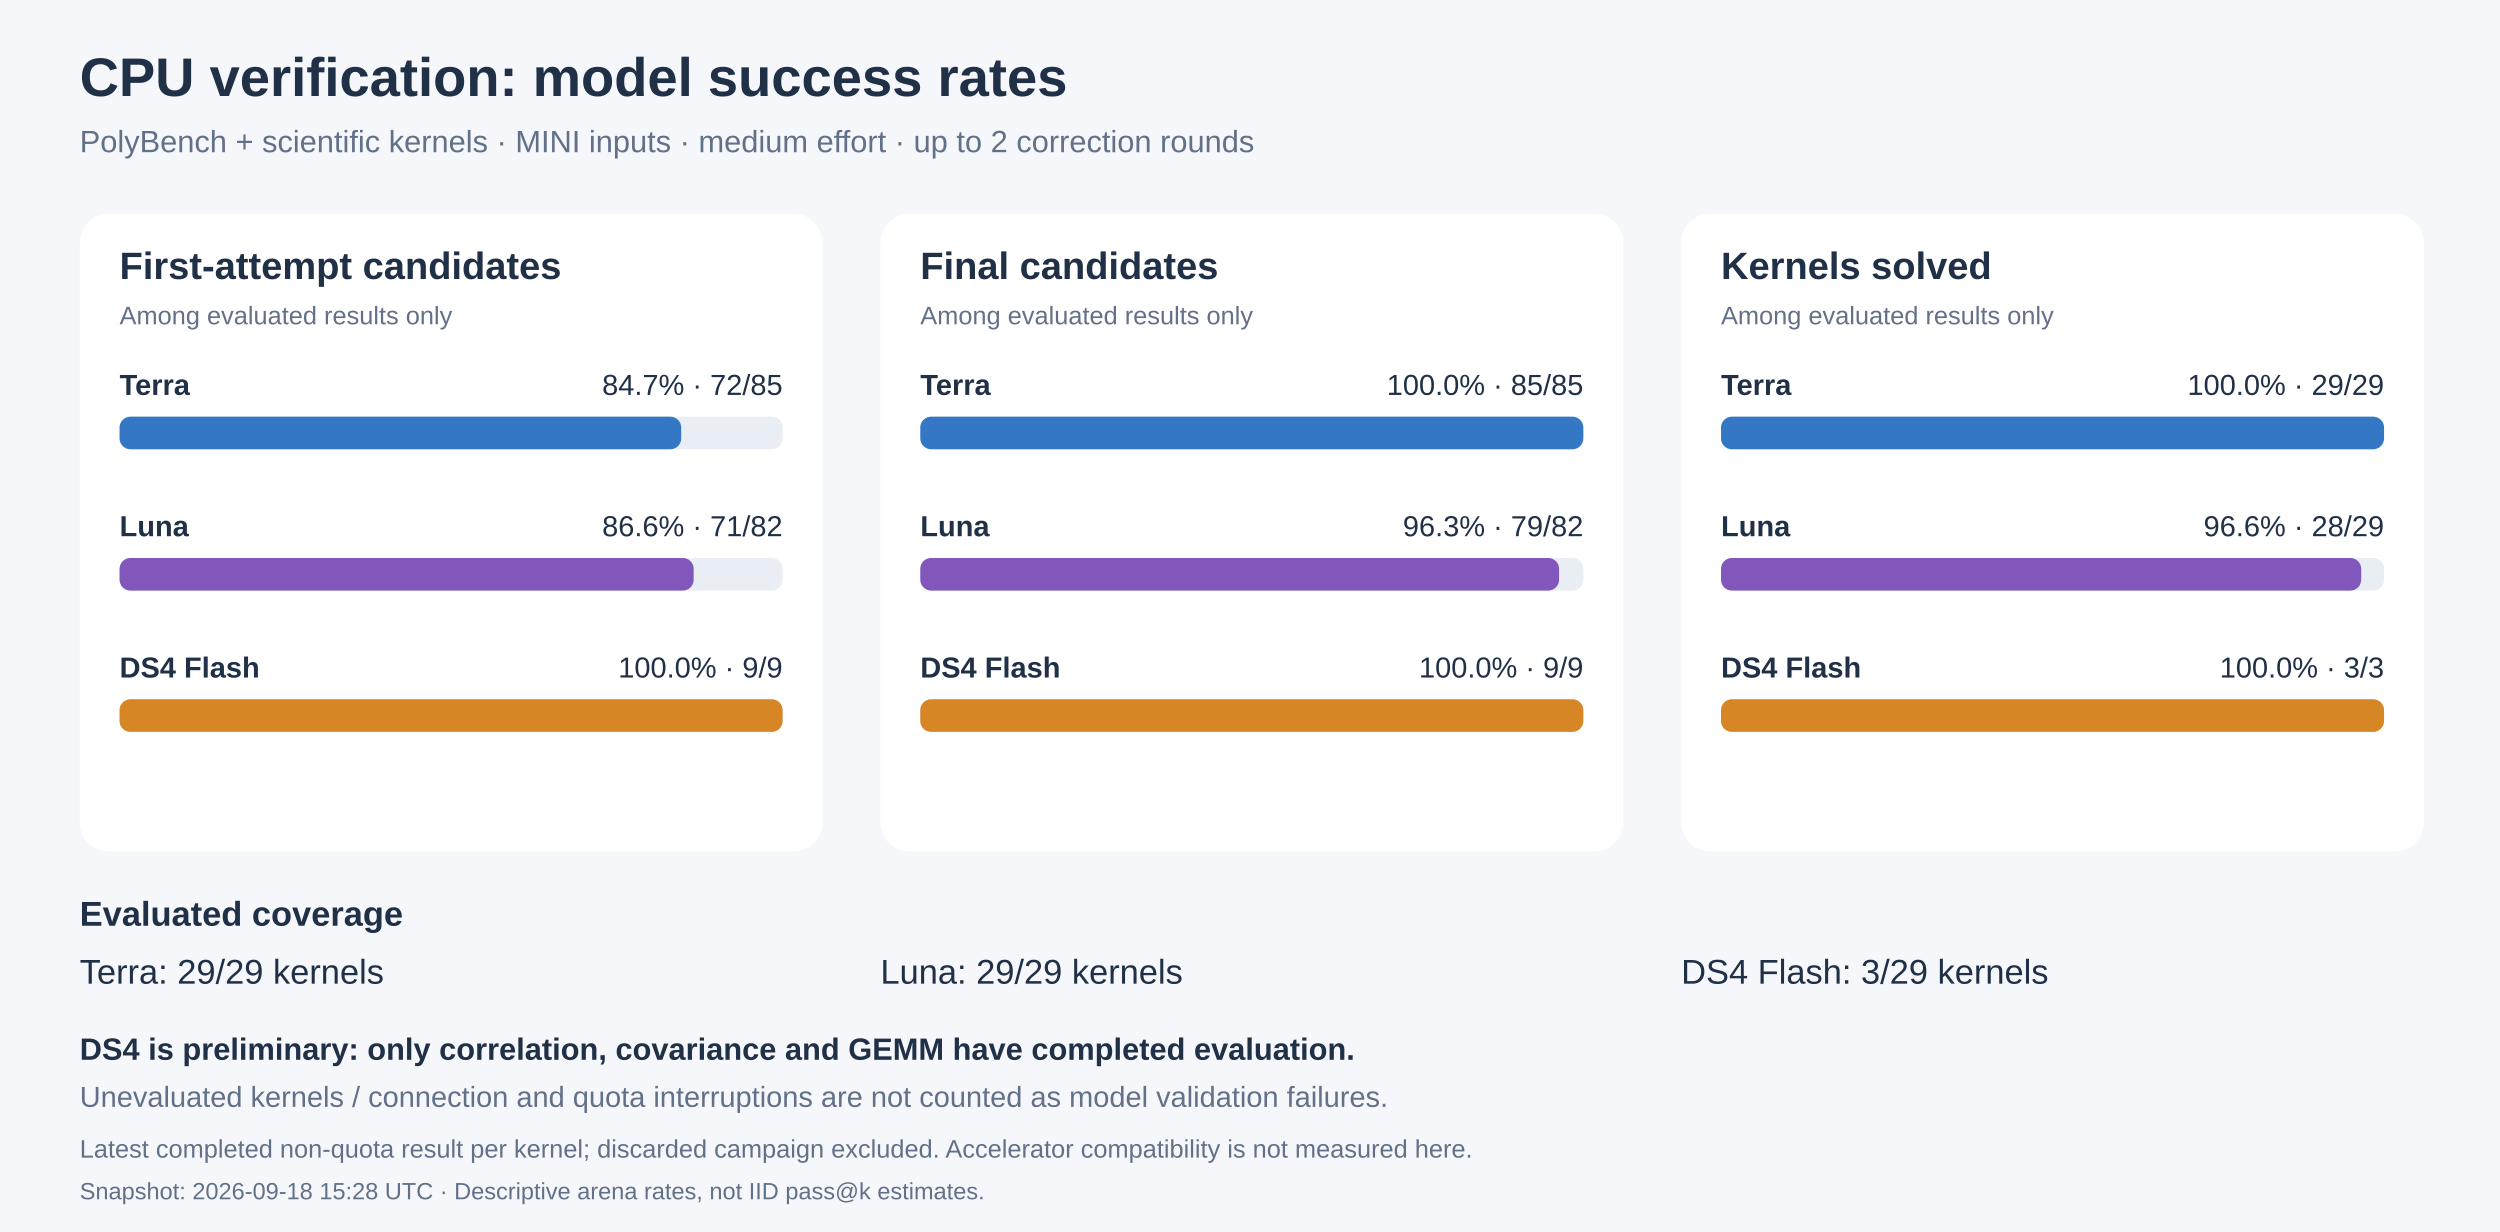
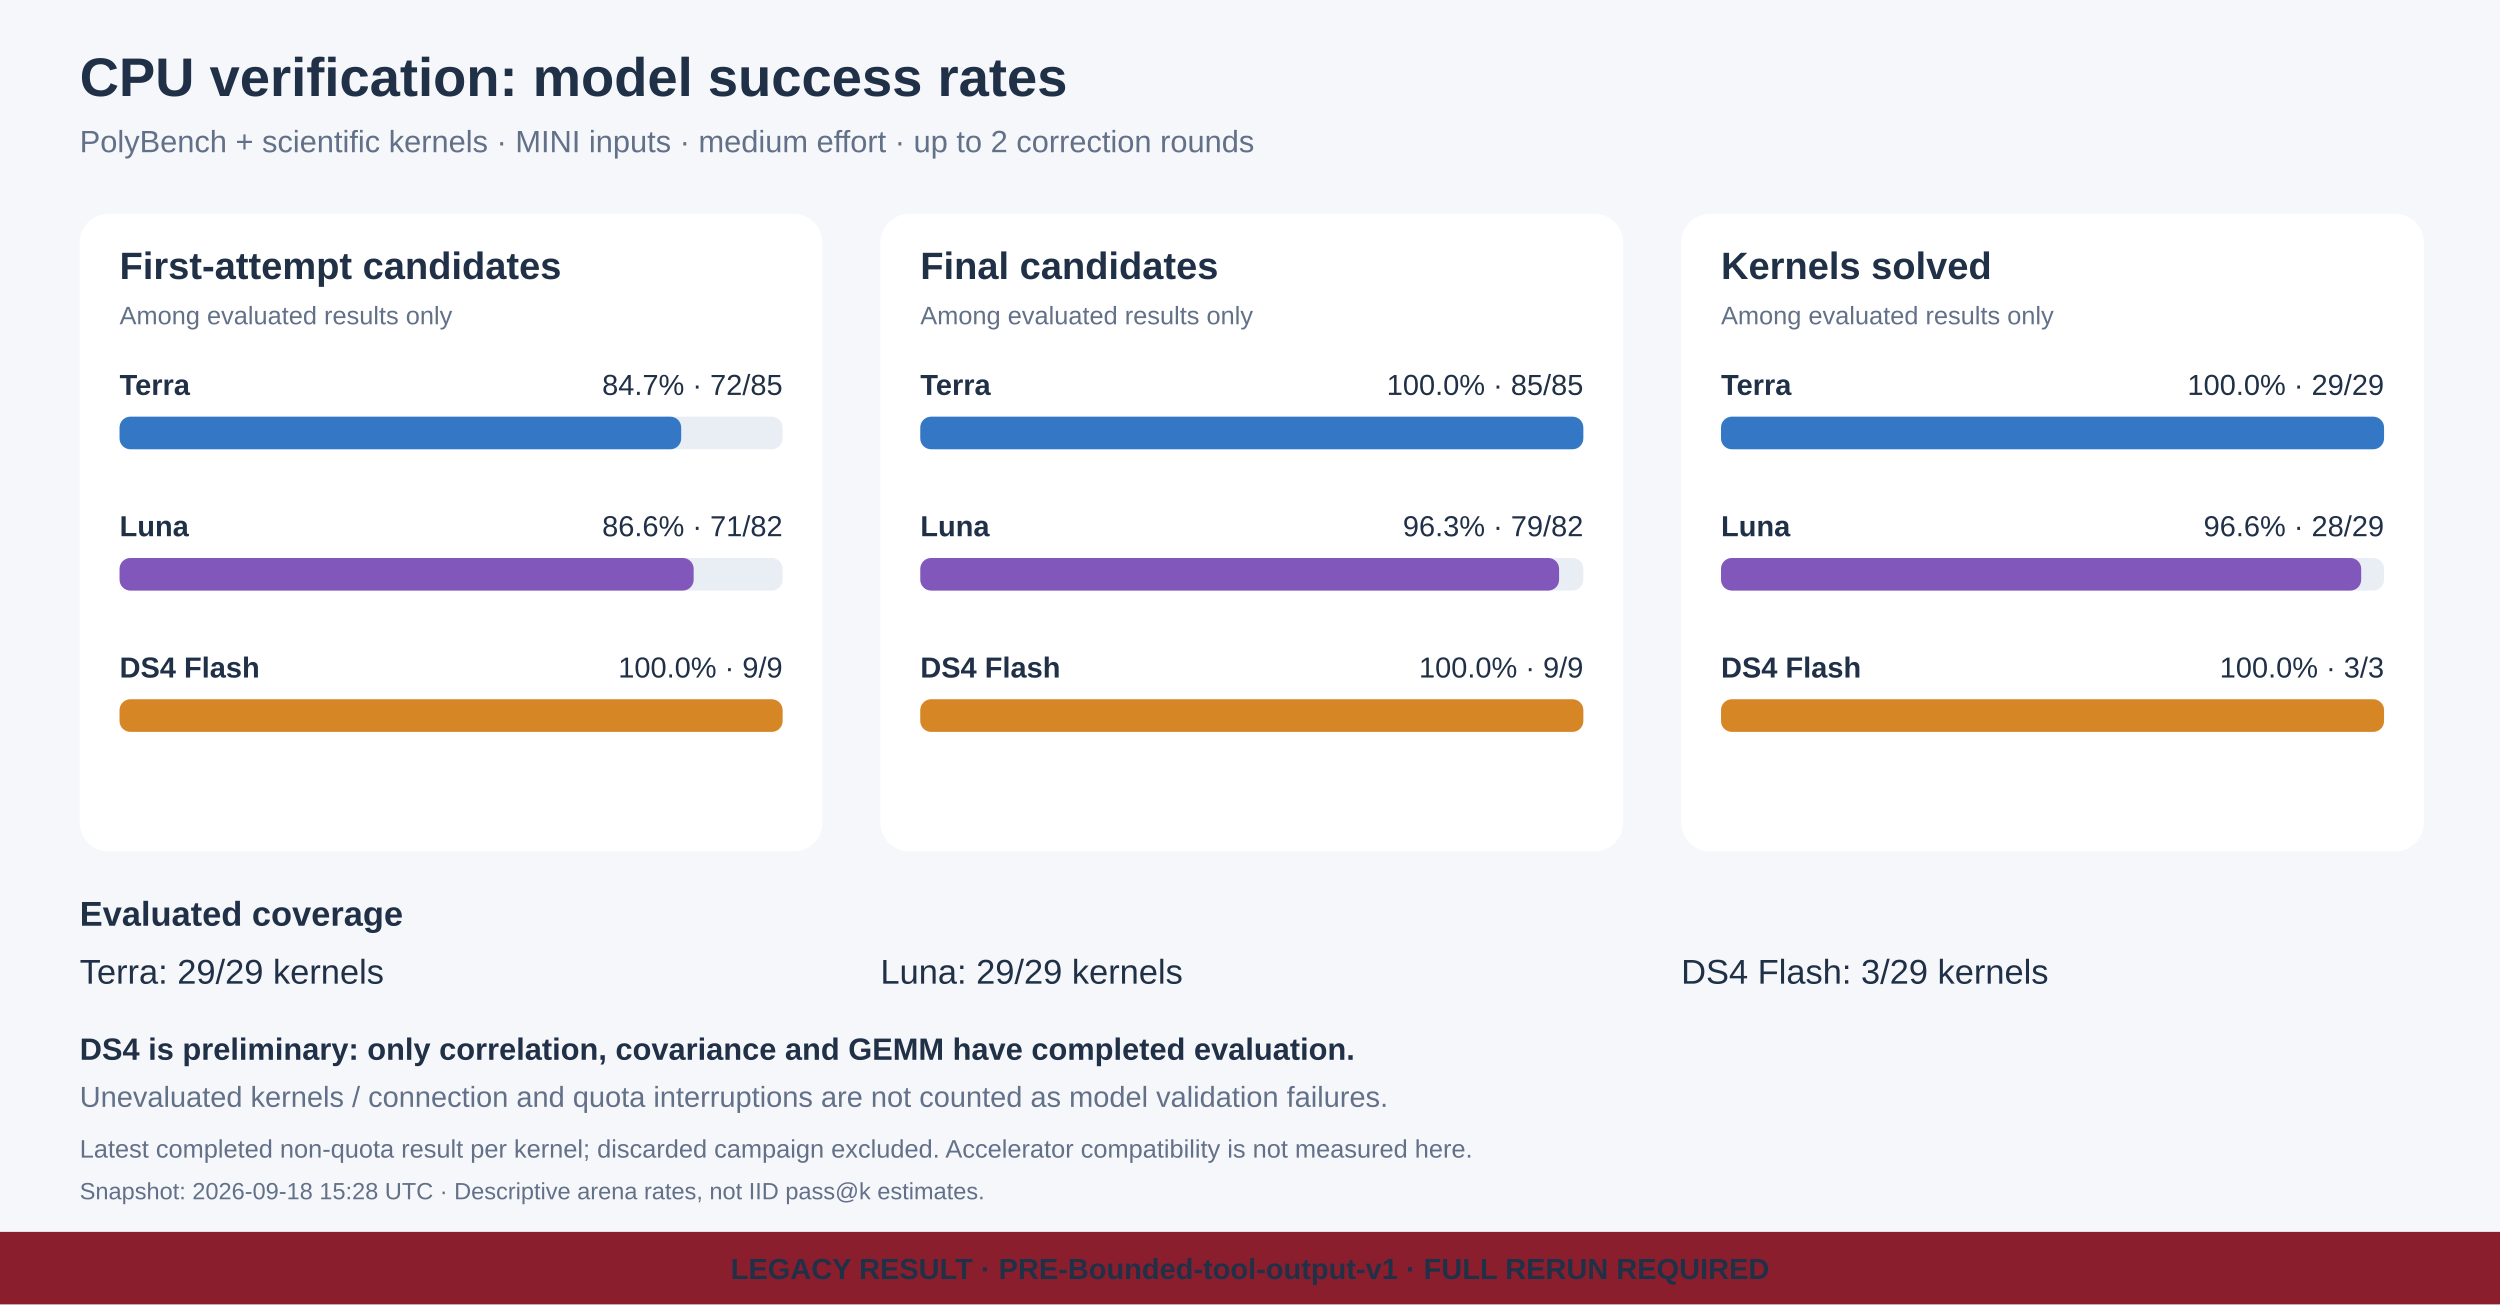
- <svg xmlns="http://www.w3.org/2000/svg" width="1380" height="680" viewBox="0 0 1380 680">
-   <rect width="1380" height="680" fill="#f5f7fb" />
+ <svg xmlns="http://www.w3.org/2000/svg" width="1380" height="720" viewBox="0 0 1380 720">
+   <rect width="1380" height="720" fill="#f5f7fb" />
  <style>text{font-family:Arial,Helvetica,sans-serif;fill:#203047}.muted{fill:#627088}</style>
  <text x="44" y="53" font-size="30" font-weight="700">CPU verification: model success rates</text>
  <text x="44" y="84" font-size="17" class="muted">PolyBench + scientific kernels · MINI inputs · medium effort · up to 2 correction rounds</text>
  <rect x="44" y="118" width="410" height="352" rx="16" fill="white" />
  <text x="66" y="154" font-size="21" font-weight="700">First-attempt candidates</text>
  <text x="66" y="179" font-size="14" class="muted">Among evaluated results only</text>
  <text x="66" y="218" font-size="16" font-weight="600">Terra</text>
  <text x="432" y="218" font-size="16" text-anchor="end">84.7% · 72/85</text>
  <rect x="66" y="230" width="366" height="18" rx="6" fill="#e9edf4" />
  <rect x="66" y="230" width="310.02" height="18" rx="6" fill="#3478c5" />
  <text x="66" y="296" font-size="16" font-weight="600">Luna</text>
  <text x="432" y="296" font-size="16" text-anchor="end">86.6% · 71/82</text>
  <rect x="66" y="308" width="366" height="18" rx="6" fill="#e9edf4" />
  <rect x="66" y="308" width="316.90" height="18" rx="6" fill="#8157bb" />
  <text x="66" y="374" font-size="16" font-weight="600">DS4 Flash</text>
  <text x="432" y="374" font-size="16" text-anchor="end">100.0% · 9/9</text>
  <rect x="66" y="386" width="366" height="18" rx="6" fill="#e9edf4" />
  <rect x="66" y="386" width="366.00" height="18" rx="6" fill="#d68624" />
  <rect x="486" y="118" width="410" height="352" rx="16" fill="white" />
  <text x="508" y="154" font-size="21" font-weight="700">Final candidates</text>
  <text x="508" y="179" font-size="14" class="muted">Among evaluated results only</text>
  <text x="508" y="218" font-size="16" font-weight="600">Terra</text>
  <text x="874" y="218" font-size="16" text-anchor="end">100.0% · 85/85</text>
  <rect x="508" y="230" width="366" height="18" rx="6" fill="#e9edf4" />
  <rect x="508" y="230" width="366.00" height="18" rx="6" fill="#3478c5" />
  <text x="508" y="296" font-size="16" font-weight="600">Luna</text>
  <text x="874" y="296" font-size="16" text-anchor="end">96.3% · 79/82</text>
  <rect x="508" y="308" width="366" height="18" rx="6" fill="#e9edf4" />
  <rect x="508" y="308" width="352.61" height="18" rx="6" fill="#8157bb" />
  <text x="508" y="374" font-size="16" font-weight="600">DS4 Flash</text>
  <text x="874" y="374" font-size="16" text-anchor="end">100.0% · 9/9</text>
  <rect x="508" y="386" width="366" height="18" rx="6" fill="#e9edf4" />
  <rect x="508" y="386" width="366.00" height="18" rx="6" fill="#d68624" />
  <rect x="928" y="118" width="410" height="352" rx="16" fill="white" />
  <text x="950" y="154" font-size="21" font-weight="700">Kernels solved</text>
  <text x="950" y="179" font-size="14" class="muted">Among evaluated results only</text>
  <text x="950" y="218" font-size="16" font-weight="600">Terra</text>
  <text x="1316" y="218" font-size="16" text-anchor="end">100.0% · 29/29</text>
  <rect x="950" y="230" width="366" height="18" rx="6" fill="#e9edf4" />
  <rect x="950" y="230" width="366.00" height="18" rx="6" fill="#3478c5" />
  <text x="950" y="296" font-size="16" font-weight="600">Luna</text>
  <text x="1316" y="296" font-size="16" text-anchor="end">96.6% · 28/29</text>
  <rect x="950" y="308" width="366" height="18" rx="6" fill="#e9edf4" />
  <rect x="950" y="308" width="353.38" height="18" rx="6" fill="#8157bb" />
  <text x="950" y="374" font-size="16" font-weight="600">DS4 Flash</text>
  <text x="1316" y="374" font-size="16" text-anchor="end">100.0% · 3/3</text>
  <rect x="950" y="386" width="366" height="18" rx="6" fill="#e9edf4" />
  <rect x="950" y="386" width="366.00" height="18" rx="6" fill="#d68624" />
  <text x="44" y="511" font-size="19" font-weight="700">Evaluated coverage</text>
  <text x="44" y="543" font-size="19">Terra: 29/29 kernels</text>
  <text x="486" y="543" font-size="19">Luna: 29/29 kernels</text>
  <text x="928" y="543" font-size="19">DS4 Flash: 3/29 kernels</text>
  <text x="44" y="585" font-size="17" font-weight="600">DS4 is preliminary: only correlation, covariance and GEMM have completed evaluation.</text>
  <text x="44" y="611" font-size="16" class="muted">Unevaluated kernels / connection and quota interruptions are not counted as model validation failures.</text>
  <text x="44" y="639" font-size="14" class="muted">Latest completed non-quota result per kernel; discarded campaign excluded. Accelerator compatibility is not measured here.</text>
  <text x="44" y="662" font-size="13" class="muted">Snapshot: 2026-09-18 15:28 UTC · Descriptive arena rates, not IID pass@k estimates.</text>
+   <rect x="0" y="680" width="1380" height="40" fill="#8b1e2d" />
+   <text x="690" y="706" font-size="16" font-weight="700" text-anchor="middle" fill="white">LEGACY RESULT · PRE-Bounded-tool-output-v1 · FULL RERUN REQUIRED</text>
</svg>
